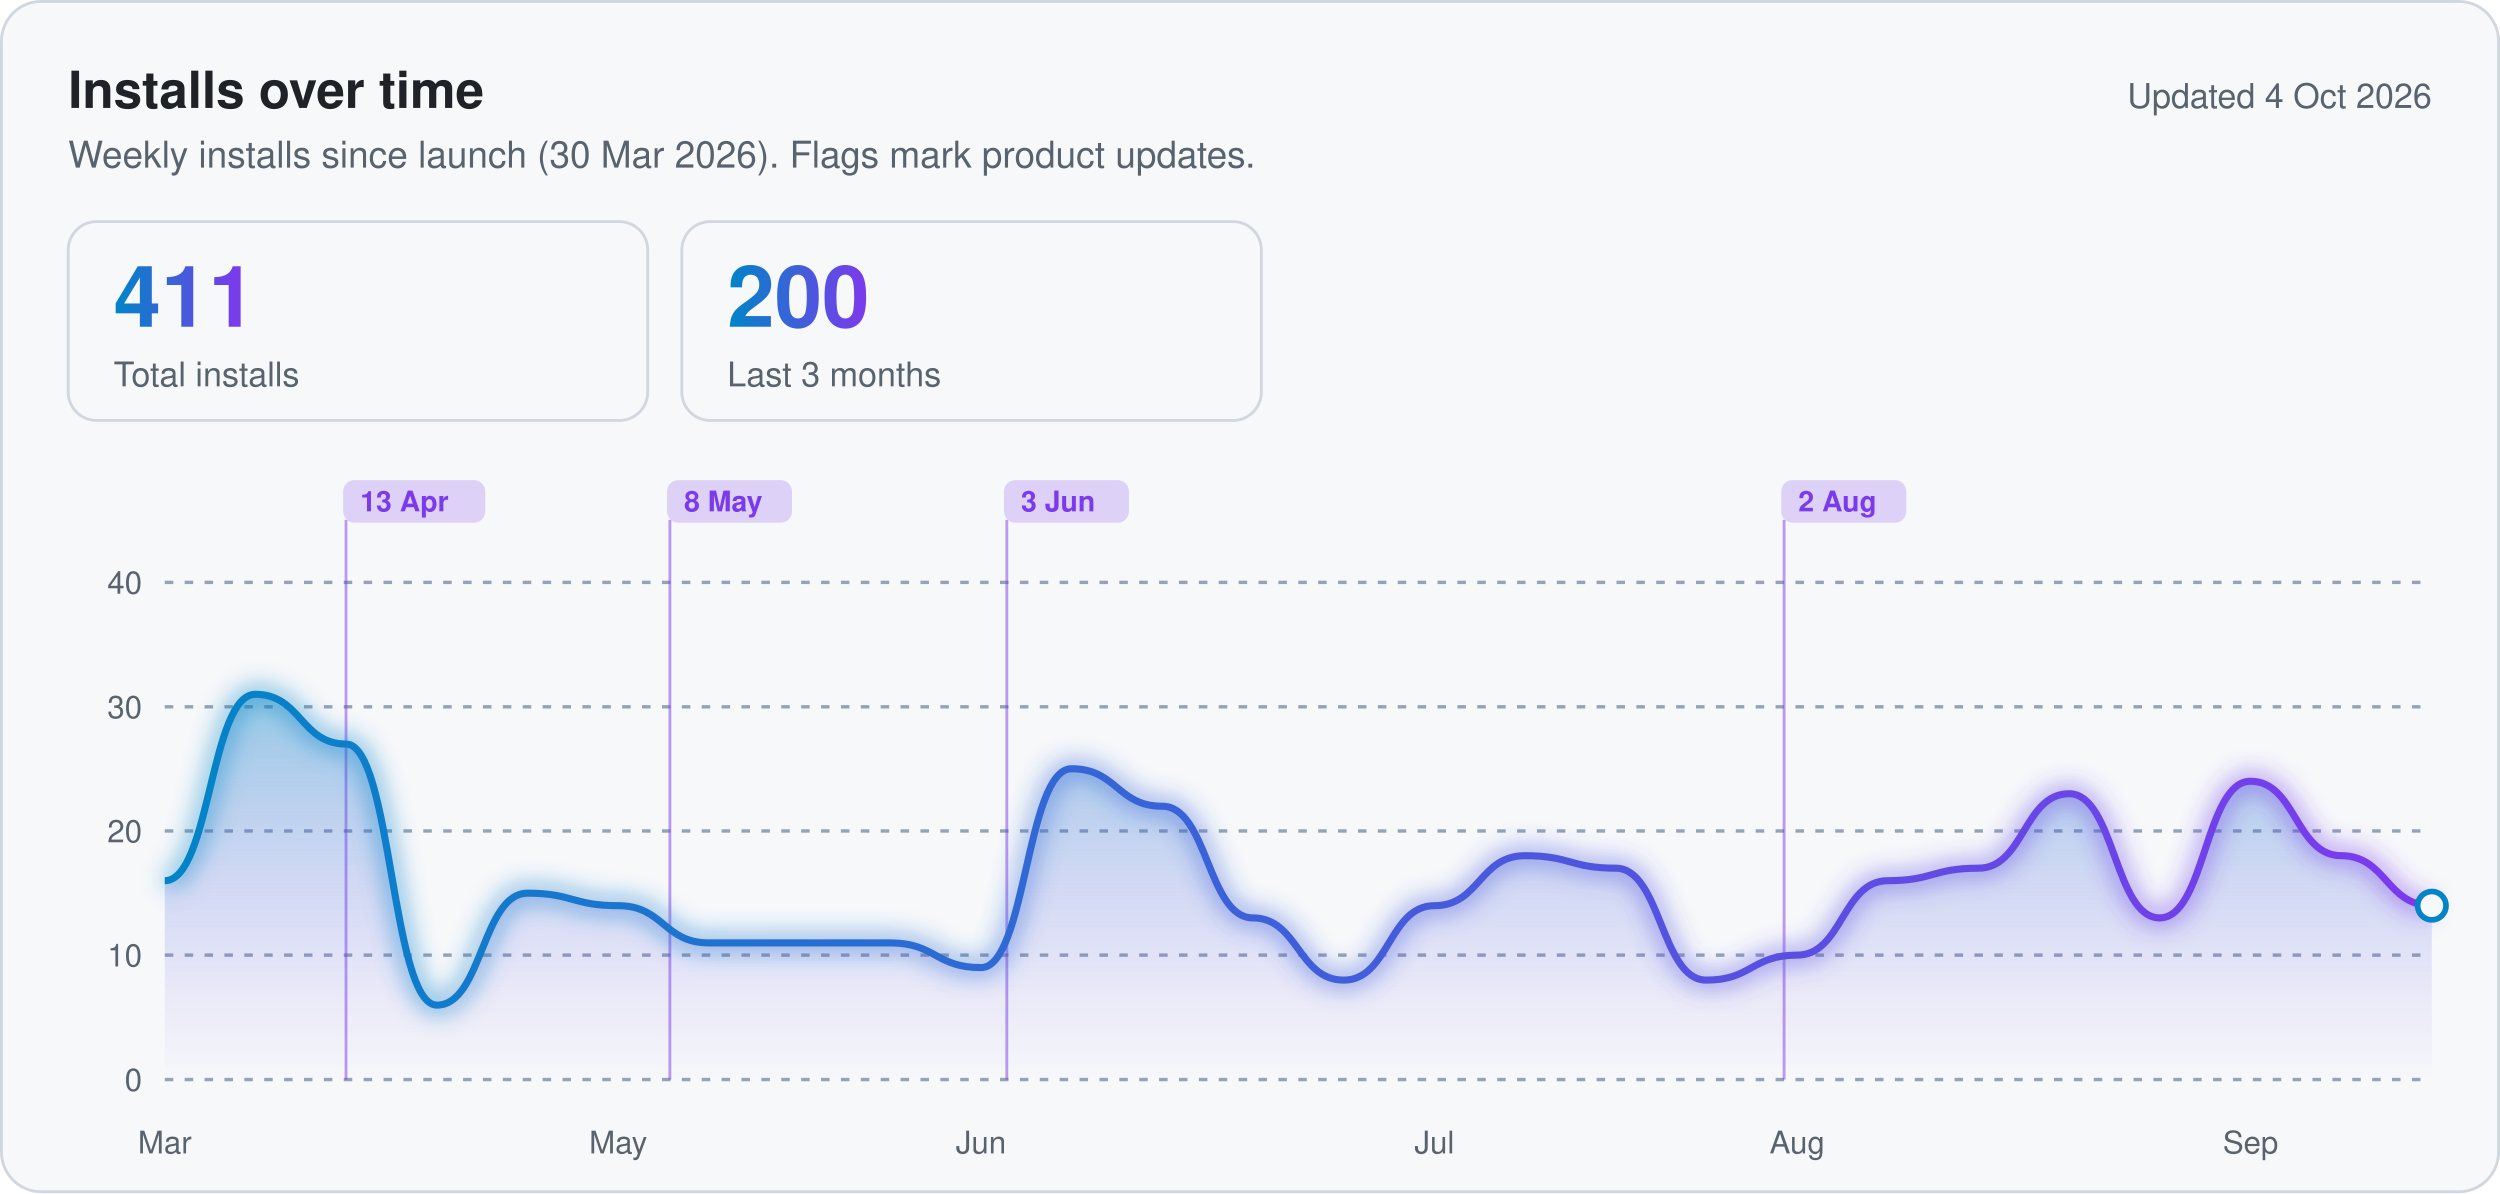
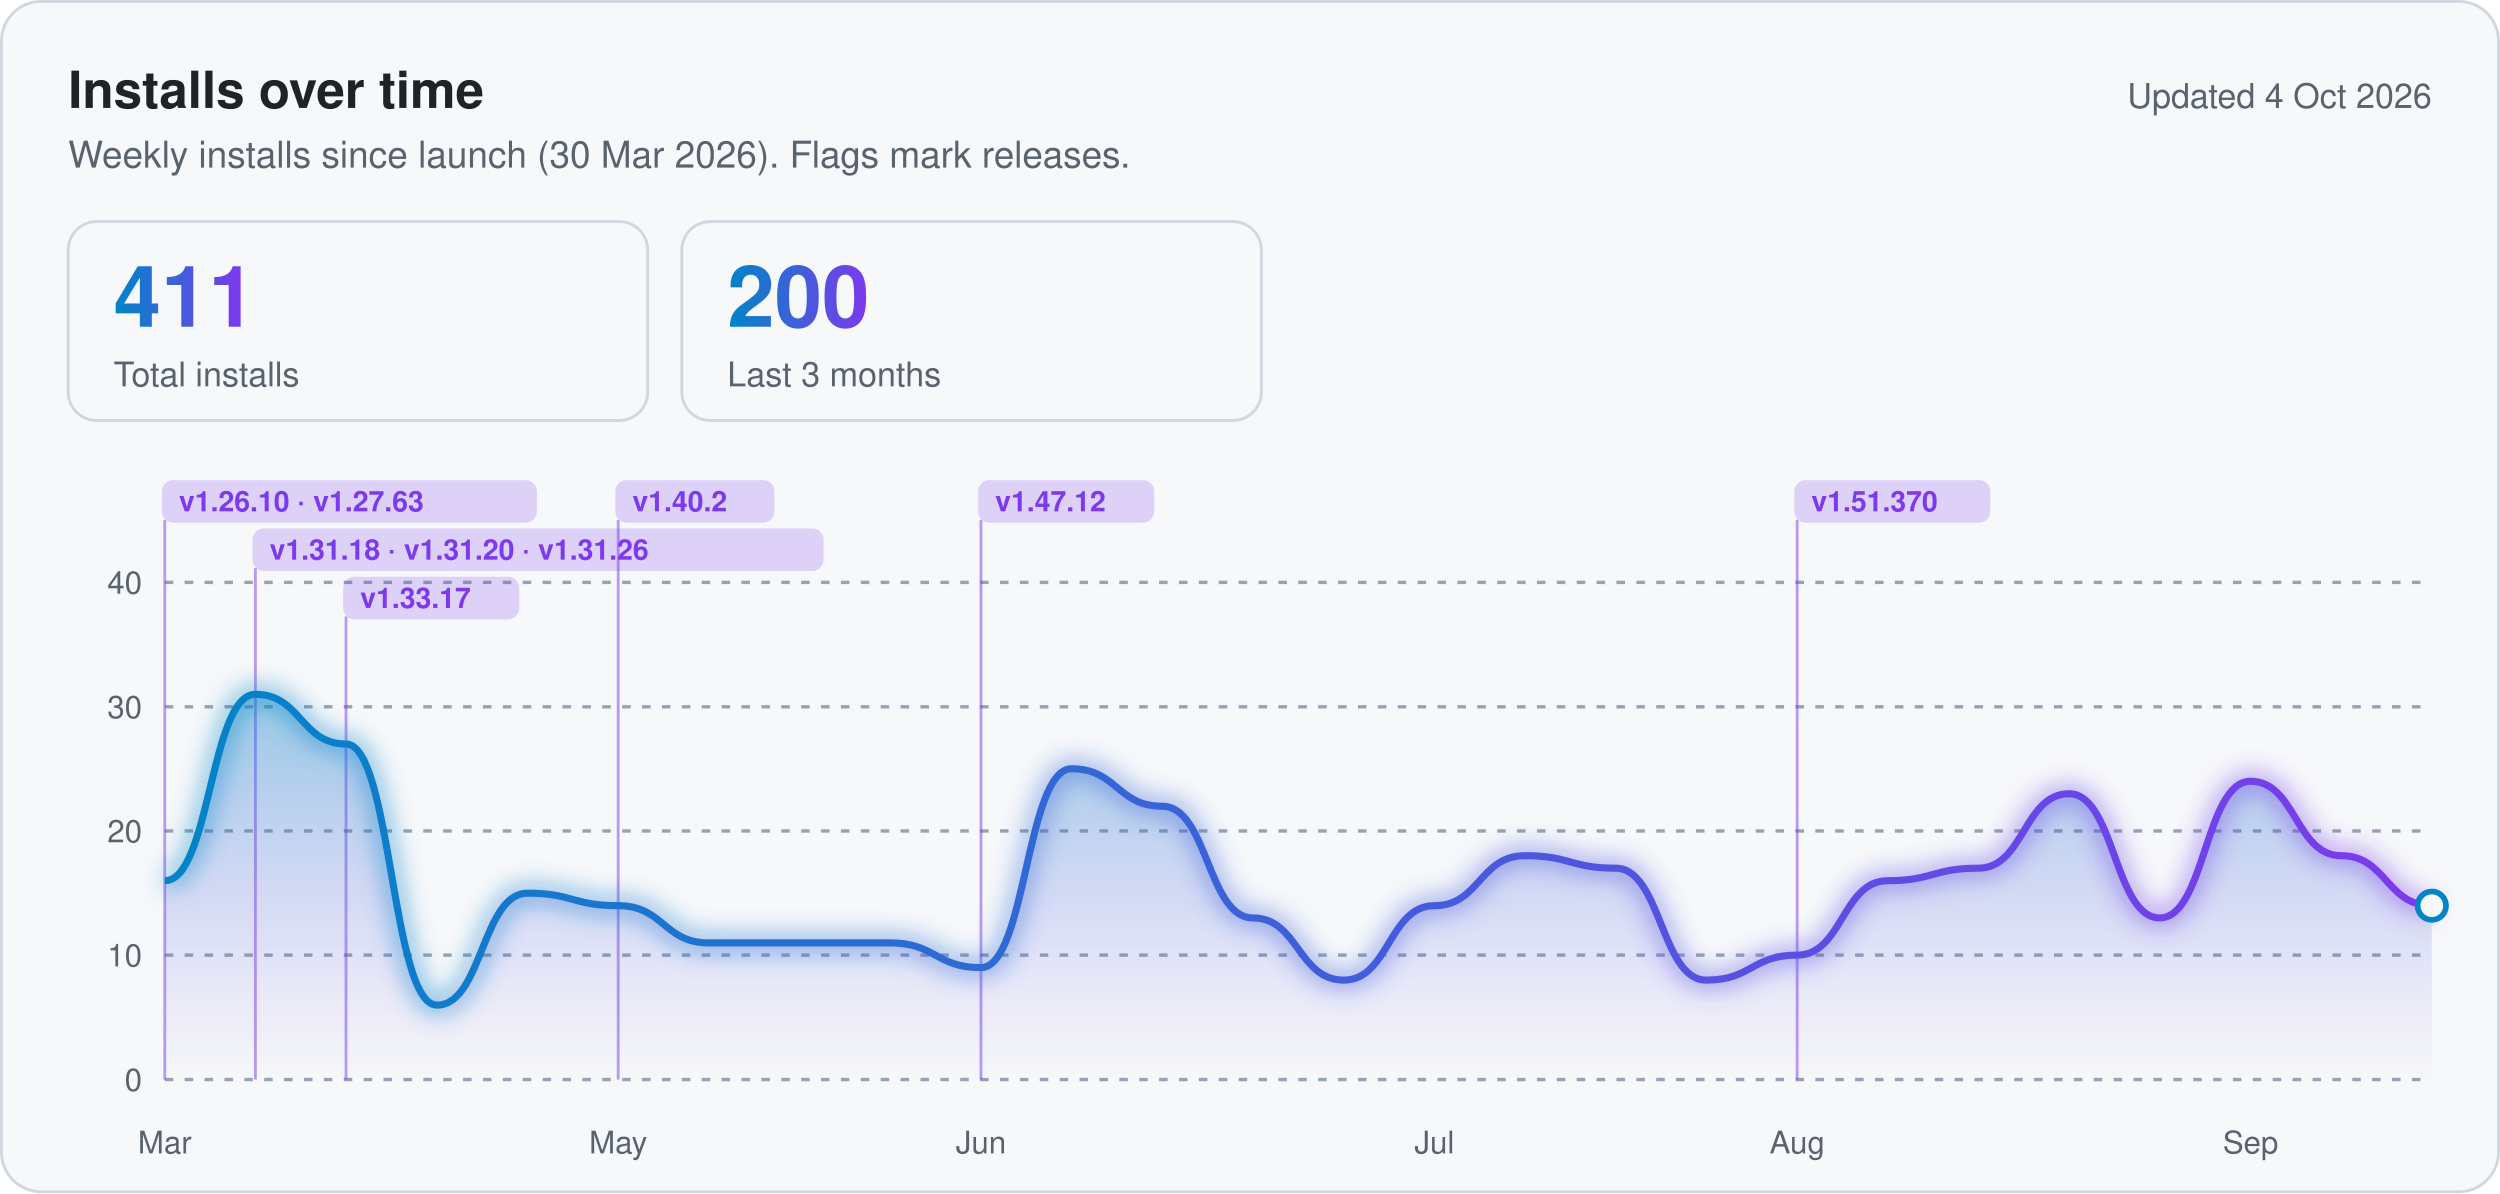
<svg xmlns="http://www.w3.org/2000/svg" viewBox="0 0 880 420" width="880" height="420" role="img" aria-label="Installs over time" font-family="'Segoe UI', system-ui, -apple-system, Helvetica, Arial, sans-serif">
-   <style>@keyframes draw{from{stroke-dasharray:1;stroke-dashoffset:1}to{stroke-dasharray:1;stroke-dashoffset:0}}@keyframes fade{from{opacity:0}}.ln,.gw{animation:draw 2.2s ease-out .2s backwards}.fd{animation:fade 1.4s ease 1.2s backwards}@media (prefers-reduced-motion:reduce){*{animation:none!important}}</style>
+   <style>@keyframes draw{from{stroke-dasharray:1;stroke-dashoffset:1}to{stroke-dasharray:1;stroke-dashoffset:0}}@keyframes fade{from{opacity:0}}.ln,.gw{animation:draw 2.2s ease-out .2s backwards}.fd{animation:fade 1.4s ease 1.2s backwards}@media (prefers-reduced-motion:reduce){.lwv{display:none}}@media (prefers-reduced-motion:reduce){*{animation:none!important}}</style>
  <defs>
    <linearGradient id="lg" x1="0" x2="1">
      <stop offset="0" stop-color="#0284c7" />
      <stop offset="1" stop-color="#7c3aed" />
    </linearGradient>
    <linearGradient id="ag" x1="0" x2="0" y1="0" y2="1">
      <stop offset="0" stop-color="#0284c7" stop-opacity=".4" />
      <stop offset="1" stop-color="#7c3aed" stop-opacity="0" />
    </linearGradient>
    <filter id="gw" x="-5%" y="-30%" width="110%" height="160%">
      <feGaussianBlur stdDeviation="4" />
    </filter>
+     <linearGradient id="wv" gradientUnits="userSpaceOnUse" x1="0" y1="0" x2="880" y2="0" gradientTransform="translate(-90,0)">
+       <stop offset="0" stop-color="#fff" stop-opacity="0" />
+       <stop offset=".04" stop-color="#fff" stop-opacity="0" />
+       <stop offset=".08" stop-color="#fff" stop-opacity="1" />
+       <stop offset=".086" stop-color="#fff" stop-opacity="0" />
+       <stop offset="1" stop-color="#fff" stop-opacity="0" />
+       <animateTransform attributeName="gradientTransform" type="translate" from="-90 0" to="970 0" dur="10s" begin="2.4s" repeatCount="indefinite" />
+     </linearGradient>
  </defs>
  <rect x=".5" y=".5" width="879" height="419" rx="14" fill="#f6f8fa" stroke="#d0d7de" />
  <text x="24" y="38" font-size="18" font-weight="700" fill="#1f2328">Installs over time</text>
-   <text x="24" y="59" font-size="13" fill="#59636e">Weekly installs since launch (30 Mar 2026). Flags mark product updates.</text>
+   <text x="24" y="59" font-size="13" fill="#59636e">Weekly installs since launch (30 Mar 2026). Flags mark releases.</text>
  <text x="856" y="38" font-size="12" fill="#59636e" text-anchor="end">Updated 4 Oct 2026</text>
  <rect x="24" y="78" width="204" height="70" rx="10" fill="none" stroke="#d0d7de" />
  <text x="40" y="115" font-size="30" font-weight="700" fill="url(#lg)">411</text>
  <text x="40" y="136" font-size="12" fill="#59636e">Total installs</text>
  <rect x="240" y="78" width="204" height="70" rx="10" fill="none" stroke="#d0d7de" />
  <text x="256" y="115" font-size="30" font-weight="700" fill="url(#lg)">200</text>
  <text x="256" y="136" font-size="12" fill="#59636e">Last 3 months</text>
  <line x1="58" x2="856" y1="380.0" y2="380.0" stroke="#95a3b5" stroke-width="1.2" stroke-dasharray="3 4" />
  <text x="50" y="384.0" font-size="11" fill="#59636e" text-anchor="end">0</text>
  <line x1="58" x2="856" y1="336.2" y2="336.2" stroke="#95a3b5" stroke-width="1.2" stroke-dasharray="3 4" />
  <text x="50" y="340.2" font-size="11" fill="#59636e" text-anchor="end">10</text>
  <line x1="58" x2="856" y1="292.5" y2="292.5" stroke="#95a3b5" stroke-width="1.2" stroke-dasharray="3 4" />
  <text x="50" y="296.5" font-size="11" fill="#59636e" text-anchor="end">20</text>
  <line x1="58" x2="856" y1="248.8" y2="248.8" stroke="#95a3b5" stroke-width="1.2" stroke-dasharray="3 4" />
  <text x="50" y="252.8" font-size="11" fill="#59636e" text-anchor="end">30</text>
  <line x1="58" x2="856" y1="205.0" y2="205.0" stroke="#95a3b5" stroke-width="1.2" stroke-dasharray="3 4" />
  <text x="50" y="209.0" font-size="11" fill="#59636e" text-anchor="end">40</text>
  <text x="58.0" y="406" font-size="11" fill="#59636e" text-anchor="middle">Mar</text>
  <text x="217.6" y="406" font-size="11" fill="#59636e" text-anchor="middle">May</text>
  <text x="345.3" y="406" font-size="11" fill="#59636e" text-anchor="middle">Jun</text>
  <text x="504.9" y="406" font-size="11" fill="#59636e" text-anchor="middle">Jul</text>
  <text x="632.6" y="406" font-size="11" fill="#59636e" text-anchor="middle">Aug</text>
  <text x="792.2" y="406" font-size="11" fill="#59636e" text-anchor="middle">Sep</text>
-   <line x1="121.8" x2="121.8" y1="183" y2="380" stroke="#7c3aed" stroke-opacity=".5" />
-   <rect x="120.8" y="169" width="50" height="15" rx="4" fill="#7c3aed" fill-opacity=".2" />
-   <text x="126.8" y="180" font-size="10" font-weight="600" fill="#7c3aed">13 Apr</text>
-   <line x1="235.8" x2="235.8" y1="183" y2="380" stroke="#7c3aed" stroke-opacity=".5" />
-   <rect x="234.8" y="169" width="44" height="15" rx="4" fill="#7c3aed" fill-opacity=".2" />
-   <text x="240.8" y="180" font-size="10" font-weight="600" fill="#7c3aed">8 May</text>
-   <line x1="354.4" x2="354.4" y1="183" y2="380" stroke="#7c3aed" stroke-opacity=".5" />
-   <rect x="353.4" y="169" width="44" height="15" rx="4" fill="#7c3aed" fill-opacity=".2" />
-   <text x="359.4" y="180" font-size="10" font-weight="600" fill="#7c3aed">3 Jun</text>
-   <line x1="628.0" x2="628.0" y1="183" y2="380" stroke="#7c3aed" stroke-opacity=".5" />
-   <rect x="627.0" y="169" width="44" height="15" rx="4" fill="#7c3aed" fill-opacity=".2" />
-   <text x="633.0" y="180" font-size="10" font-weight="600" fill="#7c3aed">2 Aug</text>
+   <line x1="58.0" x2="58.0" y1="183" y2="380" stroke="#7c3aed" stroke-opacity=".5" />
+   <rect x="57.0" y="169" width="132" height="15" rx="4" fill="#7c3aed" fill-opacity=".2" />
+   <text x="63.0" y="180" font-size="10" font-weight="600" fill="#7c3aed">v1.26.10 · v1.27.63</text>
+   <line x1="89.9" x2="89.9" y1="200" y2="380" stroke="#7c3aed" stroke-opacity=".5" />
+   <rect x="88.9" y="186" width="201" height="15" rx="4" fill="#7c3aed" fill-opacity=".2" />
+   <text x="94.9" y="197" font-size="10" font-weight="600" fill="#7c3aed">v1.31.18 · v1.31.20 · v1.31.26</text>
+   <line x1="121.8" x2="121.8" y1="217" y2="380" stroke="#7c3aed" stroke-opacity=".5" />
+   <rect x="120.8" y="203" width="62" height="15" rx="4" fill="#7c3aed" fill-opacity=".2" />
+   <text x="126.8" y="214" font-size="10" font-weight="600" fill="#7c3aed">v1.33.17</text>
+   <line x1="217.6" x2="217.6" y1="183" y2="380" stroke="#7c3aed" stroke-opacity=".5" />
+   <rect x="216.6" y="169" width="56" height="15" rx="4" fill="#7c3aed" fill-opacity=".2" />
+   <text x="222.6" y="180" font-size="10" font-weight="600" fill="#7c3aed">v1.40.2</text>
+   <line x1="345.3" x2="345.3" y1="183" y2="380" stroke="#7c3aed" stroke-opacity=".5" />
+   <rect x="344.3" y="169" width="62" height="15" rx="4" fill="#7c3aed" fill-opacity=".2" />
+   <text x="350.3" y="180" font-size="10" font-weight="600" fill="#7c3aed">v1.47.12</text>
+   <line x1="632.6" x2="632.6" y1="183" y2="380" stroke="#7c3aed" stroke-opacity=".5" />
+   <rect x="631.6" y="169" width="69" height="15" rx="4" fill="#7c3aed" fill-opacity=".2" />
+   <text x="637.6" y="180" font-size="10" font-weight="600" fill="#7c3aed">v1.51.370</text>
  <path class="fd" d="M58.0,310.0C74.0,310.0 74.0,244.4 89.9,244.4C105.9,244.4 105.9,261.9 121.8,261.9C137.8,261.9 137.8,353.8 153.8,353.8C169.7,353.8 169.7,314.4 185.7,314.4C201.6,314.4 201.6,318.8 217.6,318.8C233.6,318.8 233.6,331.9 249.5,331.9C265.5,331.9 265.5,331.9 281.4,331.9C297.4,331.9 297.4,331.9 313.4,331.9C329.3,331.9 329.3,340.6 345.3,340.6C361.2,340.6 361.2,270.6 377.2,270.6C393.2,270.6 393.2,283.8 409.1,283.8C425.1,283.8 425.1,323.1 441.0,323.1C457.0,323.1 457.0,345.0 473.0,345.0C488.9,345.0 488.9,318.8 504.9,318.8C520.8,318.8 520.8,301.2 536.8,301.2C552.8,301.2 552.8,305.6 568.7,305.6C584.7,305.6 584.7,345.0 600.6,345.0C616.6,345.0 616.6,336.2 632.6,336.2C648.5,336.2 648.5,310.0 664.5,310.0C680.4,310.0 680.4,305.6 696.4,305.6C712.4,305.6 712.4,279.4 728.3,279.4C744.3,279.4 744.3,323.1 760.2,323.1C776.2,323.1 776.2,275.0 792.2,275.0C808.1,275.0 808.1,301.2 824.1,301.2C840.0,301.2 840.0,318.8 856.0,318.8L856.0,380.0L58.0,380.0Z" fill="url(#ag)" />
  <path class="gw" d="M58.0,310.0C74.0,310.0 74.0,244.4 89.9,244.4C105.9,244.4 105.9,261.9 121.8,261.9C137.8,261.9 137.8,353.8 153.8,353.8C169.7,353.8 169.7,314.4 185.7,314.4C201.6,314.4 201.6,318.8 217.6,318.8C233.6,318.8 233.6,331.9 249.5,331.9C265.5,331.9 265.5,331.9 281.4,331.9C297.4,331.9 297.4,331.9 313.4,331.9C329.3,331.9 329.3,340.6 345.3,340.6C361.2,340.6 361.2,270.6 377.2,270.6C393.2,270.6 393.2,283.8 409.1,283.8C425.1,283.8 425.1,323.1 441.0,323.1C457.0,323.1 457.0,345.0 473.0,345.0C488.9,345.0 488.9,318.8 504.9,318.8C520.8,318.8 520.8,301.2 536.8,301.2C552.8,301.2 552.8,305.6 568.7,305.6C584.7,305.6 584.7,345.0 600.6,345.0C616.6,345.0 616.6,336.2 632.6,336.2C648.5,336.2 648.5,310.0 664.5,310.0C680.4,310.0 680.4,305.6 696.4,305.6C712.4,305.6 712.4,279.4 728.3,279.4C744.3,279.4 744.3,323.1 760.2,323.1C776.2,323.1 776.2,275.0 792.2,275.0C808.1,275.0 808.1,301.2 824.1,301.2C840.0,301.2 840.0,318.8 856.0,318.8" pathLength="1" fill="none" stroke="url(#lg)" stroke-width="7" stroke-opacity=".45" filter="url(#gw)" />
  <path class="ln" d="M58.0,310.0C74.0,310.0 74.0,244.4 89.9,244.4C105.9,244.4 105.9,261.9 121.8,261.9C137.8,261.9 137.8,353.8 153.8,353.8C169.7,353.8 169.7,314.4 185.7,314.4C201.6,314.4 201.6,318.8 217.6,318.8C233.6,318.8 233.6,331.9 249.5,331.9C265.5,331.9 265.5,331.9 281.4,331.9C297.4,331.9 297.4,331.9 313.4,331.9C329.3,331.9 329.3,340.6 345.3,340.6C361.2,340.6 361.2,270.6 377.2,270.6C393.2,270.6 393.2,283.8 409.1,283.8C425.1,283.8 425.1,323.1 441.0,323.1C457.0,323.1 457.0,345.0 473.0,345.0C488.9,345.0 488.9,318.8 504.9,318.8C520.8,318.8 520.8,301.2 536.8,301.2C552.8,301.2 552.8,305.6 568.7,305.6C584.7,305.6 584.7,345.0 600.6,345.0C616.6,345.0 616.6,336.2 632.6,336.2C648.5,336.2 648.5,310.0 664.5,310.0C680.4,310.0 680.4,305.6 696.4,305.6C712.4,305.6 712.4,279.4 728.3,279.4C744.3,279.4 744.3,323.1 760.2,323.1C776.2,323.1 776.2,275.0 792.2,275.0C808.1,275.0 808.1,301.2 824.1,301.2C840.0,301.2 840.0,318.8 856.0,318.8" pathLength="1" fill="none" stroke="url(#lg)" stroke-width="2.5" stroke-linejoin="round" />
+   <path class="lwv" d="M58.0,310.0C74.0,310.0 74.0,244.4 89.9,244.4C105.9,244.4 105.9,261.9 121.8,261.9C137.8,261.9 137.8,353.8 153.8,353.8C169.7,353.8 169.7,314.4 185.7,314.4C201.6,314.4 201.6,318.8 217.6,318.8C233.6,318.8 233.6,331.9 249.5,331.9C265.5,331.9 265.5,331.9 281.4,331.9C297.4,331.9 297.4,331.9 313.4,331.9C329.3,331.9 329.3,340.6 345.3,340.6C361.2,340.6 361.2,270.6 377.2,270.6C393.2,270.6 393.2,283.8 409.1,283.8C425.1,283.8 425.1,323.1 441.0,323.1C457.0,323.1 457.0,345.0 473.0,345.0C488.9,345.0 488.9,318.8 504.9,318.8C520.8,318.8 520.8,301.2 536.8,301.2C552.8,301.2 552.8,305.6 568.7,305.6C584.7,305.6 584.7,345.0 600.6,345.0C616.6,345.0 616.6,336.2 632.6,336.2C648.5,336.2 648.5,310.0 664.5,310.0C680.4,310.0 680.4,305.6 696.4,305.6C712.4,305.6 712.4,279.4 728.3,279.4C744.3,279.4 744.3,323.1 760.2,323.1C776.2,323.1 776.2,275.0 792.2,275.0C808.1,275.0 808.1,301.2 824.1,301.2C840.0,301.2 840.0,318.8 856.0,318.8" fill="none" stroke="url(#wv)" stroke-width="5.5" stroke-linecap="round" filter="url(#gw)" />
+   <path class="lwv" d="M58.0,310.0C74.0,310.0 74.0,244.4 89.9,244.4C105.9,244.4 105.9,261.9 121.8,261.9C137.8,261.9 137.8,353.8 153.8,353.8C169.7,353.8 169.7,314.4 185.7,314.4C201.6,314.4 201.6,318.8 217.6,318.8C233.6,318.8 233.6,331.9 249.5,331.9C265.5,331.9 265.5,331.9 281.4,331.9C297.4,331.9 297.4,331.9 313.4,331.9C329.3,331.9 329.3,340.6 345.3,340.6C361.2,340.6 361.2,270.6 377.2,270.6C393.2,270.6 393.2,283.8 409.1,283.8C425.1,283.8 425.1,323.1 441.0,323.1C457.0,323.1 457.0,345.0 473.0,345.0C488.9,345.0 488.9,318.8 504.9,318.8C520.8,318.8 520.8,301.2 536.8,301.2C552.8,301.2 552.8,305.6 568.7,305.6C584.7,305.6 584.7,345.0 600.6,345.0C616.6,345.0 616.6,336.2 632.6,336.2C648.5,336.2 648.5,310.0 664.5,310.0C680.4,310.0 680.4,305.6 696.4,305.6C712.4,305.6 712.4,279.4 728.3,279.4C744.3,279.4 744.3,323.1 760.2,323.1C776.2,323.1 776.2,275.0 792.2,275.0C808.1,275.0 808.1,301.2 824.1,301.2C840.0,301.2 840.0,318.8 856.0,318.8" fill="none" stroke="url(#wv)" stroke-width="2" stroke-linecap="round" />
  <circle class="fd" cx="856.0" cy="318.8" r="5" fill="#f6f8fa" stroke="#0284c7" stroke-width="2" />
</svg>
